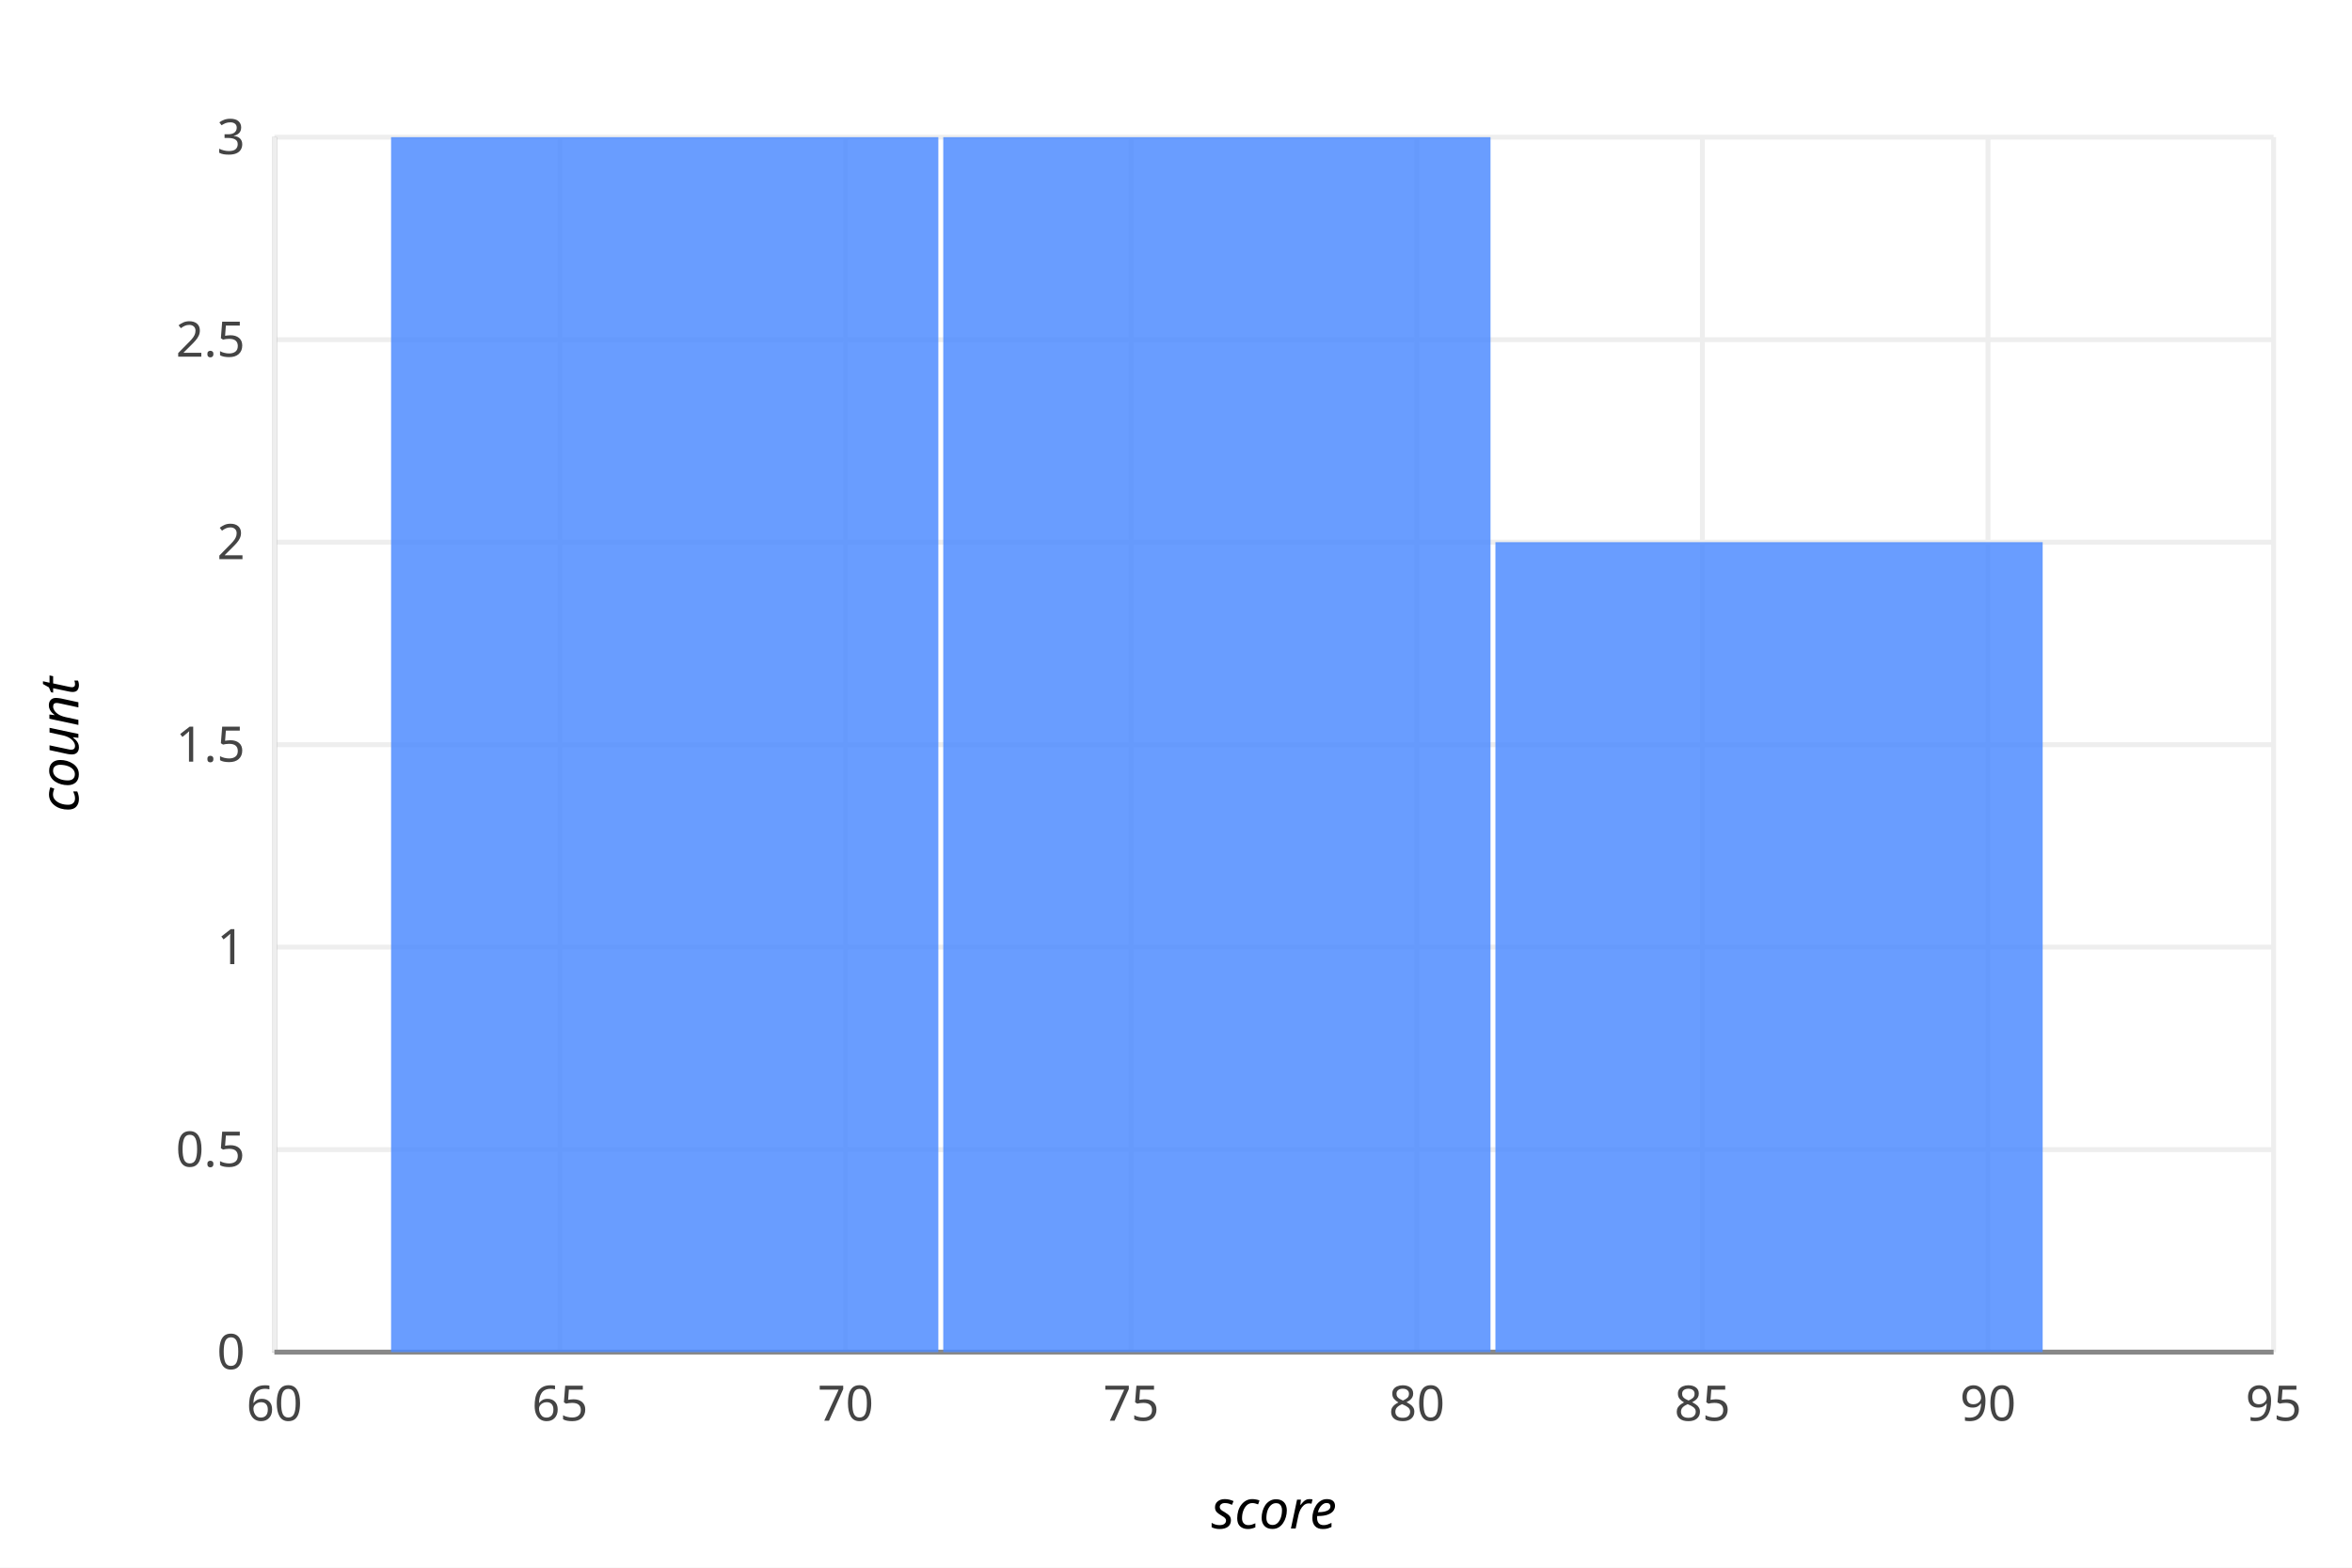
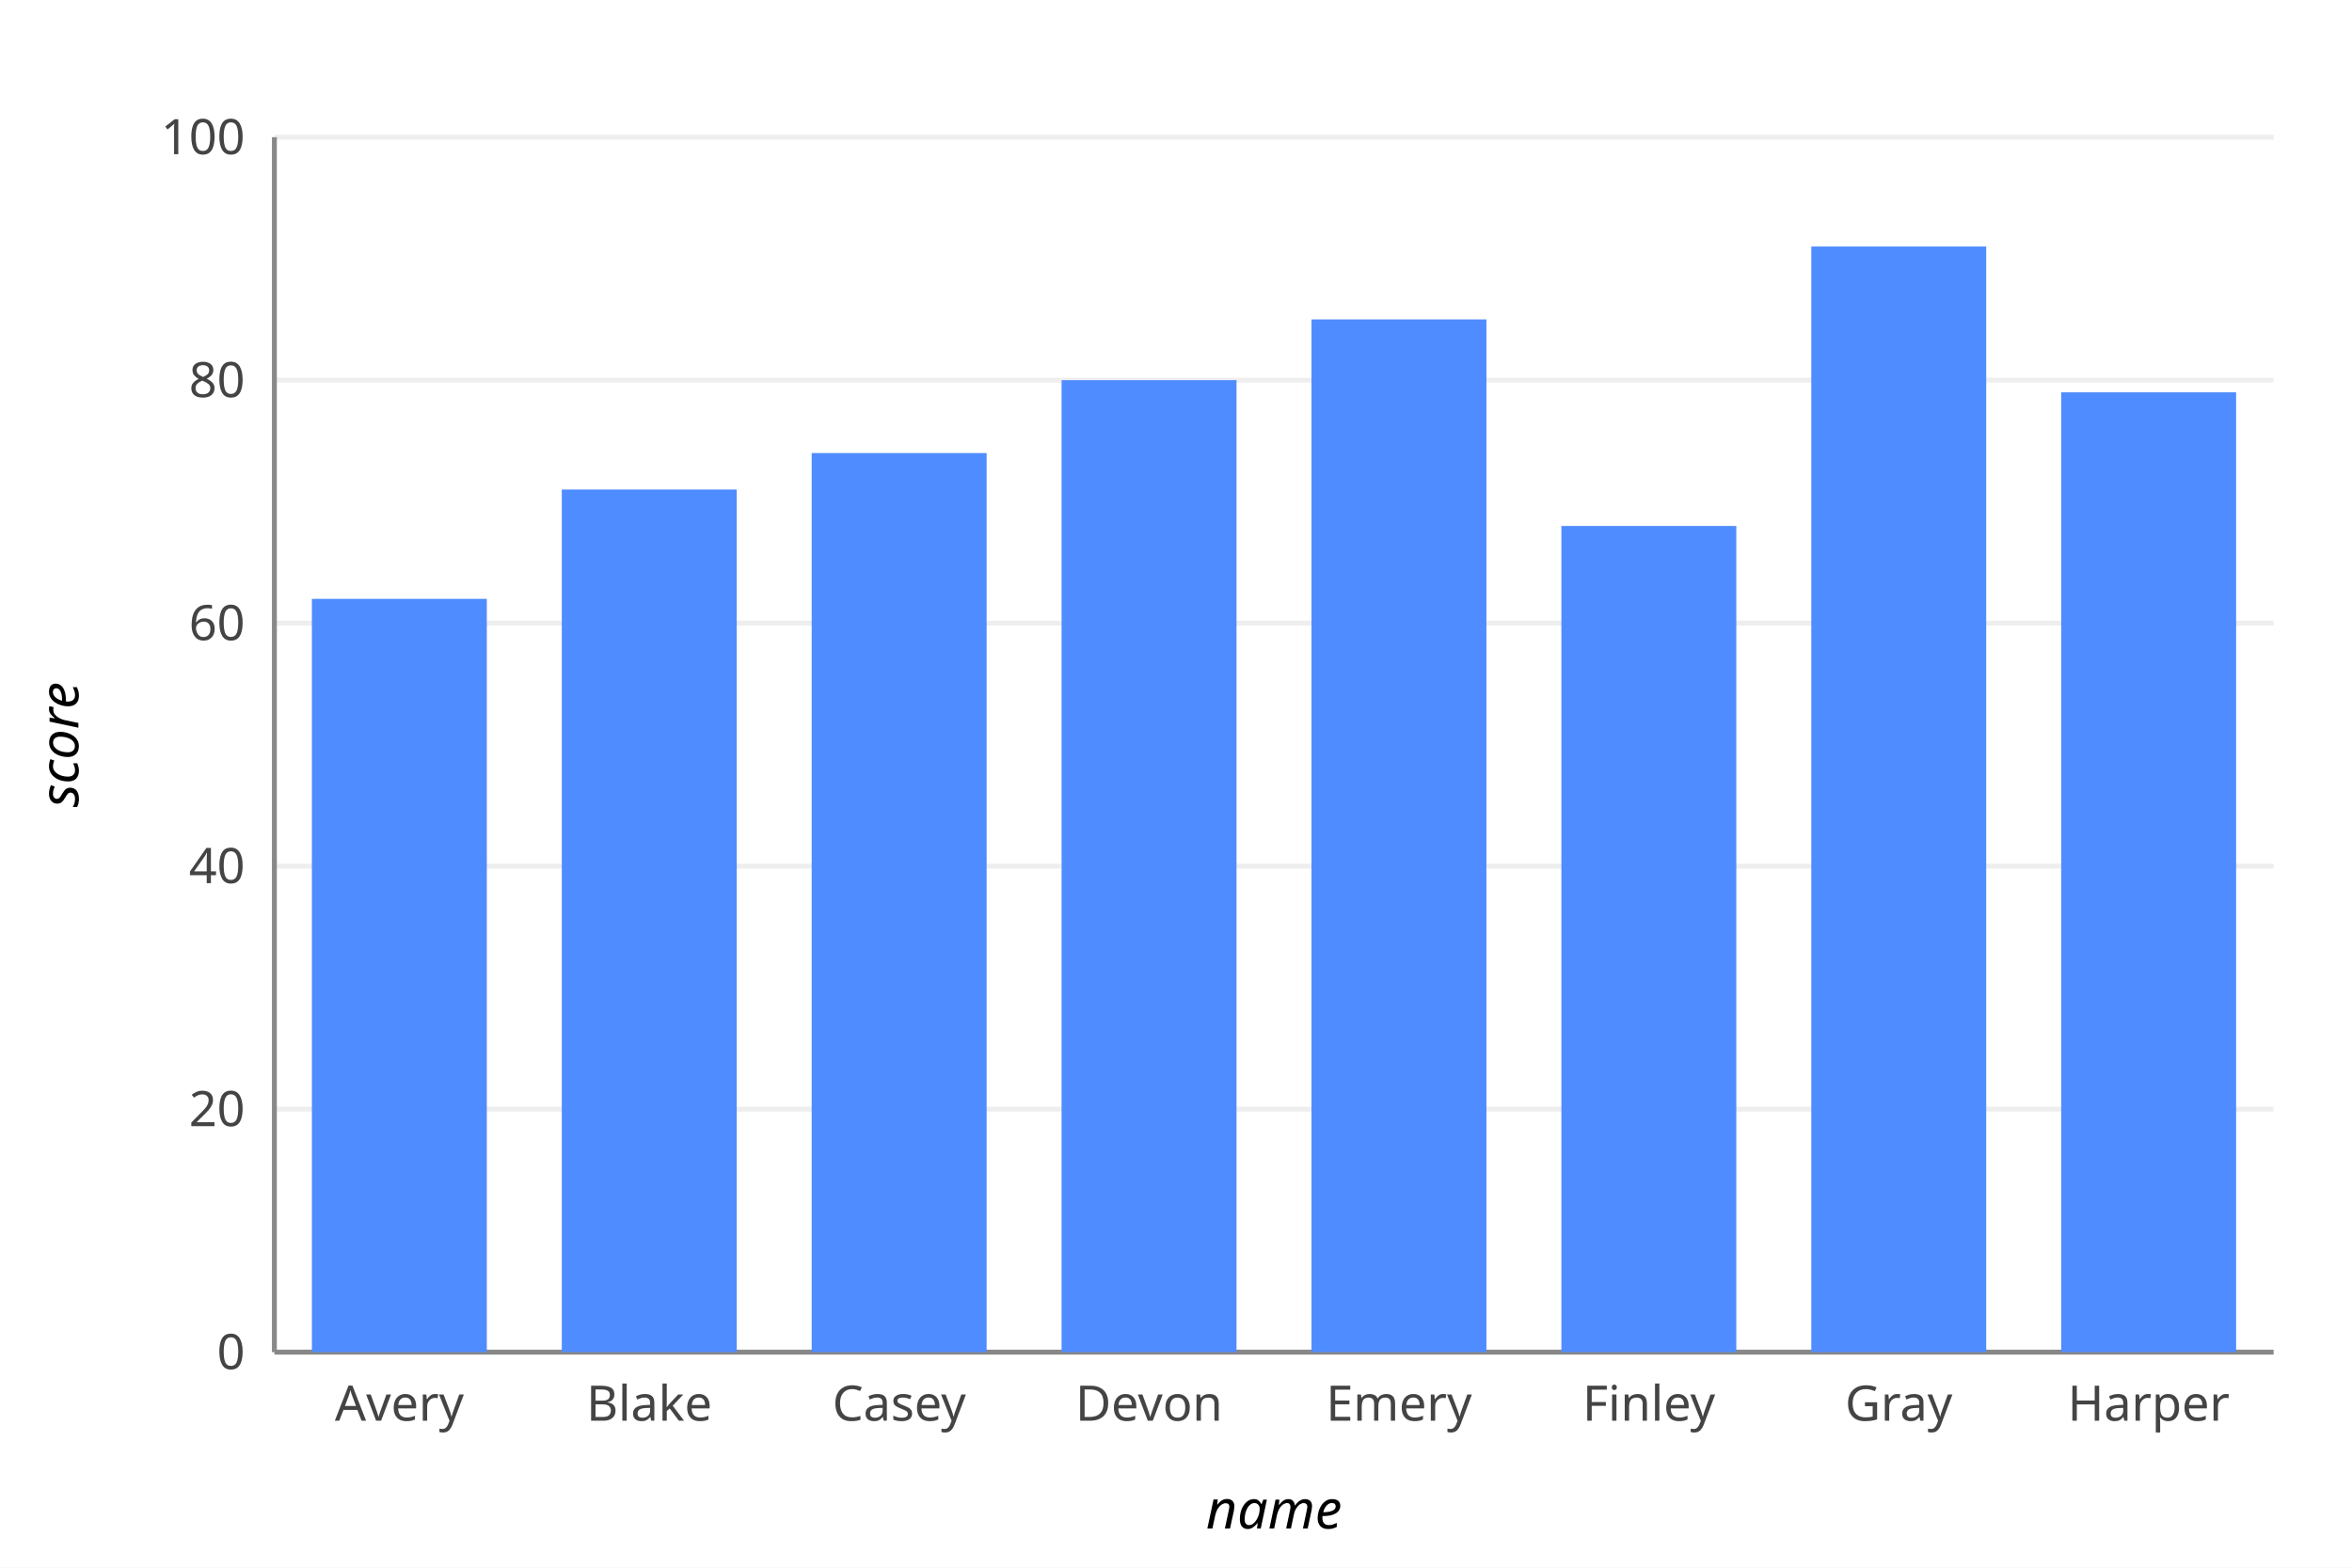
<svg xmlns="http://www.w3.org/2000/svg" width="480" height="320" viewBox="0 0 480 320" font-family="sans-serif" shape-rendering="geometricPrecision">
  <rect x="0" y="0" width="480" height="320" fill="white" />
-   <text x="260" y="312" text-anchor="middle" font-size="11" font-style="italic">score</text>
-   <text x="16" y="152" text-anchor="middle" font-size="11" font-style="italic" transform="rotate(-90 16 152)">count</text>
+   <text x="260" y="312" text-anchor="middle" font-size="11" font-style="italic">name</text>
+   <text x="16" y="152" text-anchor="middle" font-size="11" font-style="italic" transform="rotate(-90 16 152)">score</text>
  <g stroke="#bbb" stroke-width="1" fill="none">
    <line x1="56" y1="276" x2="464" y2="276" stroke="#eee" />
-     <line x1="56" y1="234.667" x2="464" y2="234.667" stroke="#eee" />
-     <line x1="56" y1="193.333" x2="464" y2="193.333" stroke="#eee" />
-     <line x1="56" y1="152" x2="464" y2="152" stroke="#eee" />
-     <line x1="56" y1="110.667" x2="464" y2="110.667" stroke="#eee" />
-     <line x1="56" y1="69.333" x2="464" y2="69.333" stroke="#eee" />
+     <line x1="56" y1="226.4" x2="464" y2="226.4" stroke="#eee" />
+     <line x1="56" y1="176.8" x2="464" y2="176.8" stroke="#eee" />
+     <line x1="56" y1="127.2" x2="464" y2="127.2" stroke="#eee" />
+     <line x1="56" y1="77.6" x2="464" y2="77.6" stroke="#eee" />
    <line x1="56" y1="28" x2="464" y2="28" stroke="#eee" />
    <line x1="56" y1="28" x2="56" y2="276" stroke="#888" />
  </g>
  <text x="50" y="276" font-size="10" text-anchor="end" fill="#444" dominant-baseline="middle">0</text>
-   <text x="50" y="234.667" font-size="10" text-anchor="end" fill="#444" dominant-baseline="middle">0.5</text>
-   <text x="50" y="193.333" font-size="10" text-anchor="end" fill="#444" dominant-baseline="middle">1</text>
-   <text x="50" y="152" font-size="10" text-anchor="end" fill="#444" dominant-baseline="middle">1.5</text>
-   <text x="50" y="110.667" font-size="10" text-anchor="end" fill="#444" dominant-baseline="middle">2</text>
-   <text x="50" y="69.333" font-size="10" text-anchor="end" fill="#444" dominant-baseline="middle">2.5</text>
-   <text x="50" y="28" font-size="10" text-anchor="end" fill="#444" dominant-baseline="middle">3</text>
+   <text x="50" y="226.4" font-size="10" text-anchor="end" fill="#444" dominant-baseline="middle">20</text>
+   <text x="50" y="176.8" font-size="10" text-anchor="end" fill="#444" dominant-baseline="middle">40</text>
+   <text x="50" y="127.2" font-size="10" text-anchor="end" fill="#444" dominant-baseline="middle">60</text>
+   <text x="50" y="77.6" font-size="10" text-anchor="end" fill="#444" dominant-baseline="middle">80</text>
+   <text x="50" y="28" font-size="10" text-anchor="end" fill="#444" dominant-baseline="middle">100</text>
  <g stroke="#bbb" stroke-width="1" fill="none">
-     <line x1="56" y1="28" x2="56" y2="276" stroke="#eee" />
-     <line x1="114.286" y1="28" x2="114.286" y2="276" stroke="#eee" />
-     <line x1="172.571" y1="28" x2="172.571" y2="276" stroke="#eee" />
-     <line x1="230.857" y1="28" x2="230.857" y2="276" stroke="#eee" />
-     <line x1="289.143" y1="28" x2="289.143" y2="276" stroke="#eee" />
-     <line x1="347.429" y1="28" x2="347.429" y2="276" stroke="#eee" />
-     <line x1="405.714" y1="28" x2="405.714" y2="276" stroke="#eee" />
-     <line x1="464" y1="28" x2="464" y2="276" stroke="#eee" />
    <line x1="56" y1="276" x2="464" y2="276" stroke="#888" />
  </g>
-   <text x="56" y="290" font-size="10" text-anchor="middle" fill="#444">60</text>
-   <text x="114.286" y="290" font-size="10" text-anchor="middle" fill="#444">65</text>
-   <text x="172.571" y="290" font-size="10" text-anchor="middle" fill="#444">70</text>
-   <text x="230.857" y="290" font-size="10" text-anchor="middle" fill="#444">75</text>
-   <text x="289.143" y="290" font-size="10" text-anchor="middle" fill="#444">80</text>
-   <text x="347.429" y="290" font-size="10" text-anchor="middle" fill="#444">85</text>
-   <text x="405.714" y="290" font-size="10" text-anchor="middle" fill="#444">90</text>
-   <text x="464" y="290" font-size="10" text-anchor="middle" fill="#444">95</text>
-   <rect x="79.814" y="28" width="111.686" height="248" fill="#4f8cff" opacity="0.85" />
-   <rect x="192.5" y="28" width="111.686" height="248" fill="#4f8cff" opacity="0.85" />
-   <rect x="305.186" y="110.667" width="111.686" height="165.333" fill="#4f8cff" opacity="0.85" />
+   <text x="81.5" y="290" font-size="10" text-anchor="middle" fill="#444">Avery</text>
+   <text x="132.5" y="290" font-size="10" text-anchor="middle" fill="#444">Blake</text>
+   <text x="183.5" y="290" font-size="10" text-anchor="middle" fill="#444">Casey</text>
+   <text x="234.5" y="290" font-size="10" text-anchor="middle" fill="#444">Devon</text>
+   <text x="285.5" y="290" font-size="10" text-anchor="middle" fill="#444">Emery</text>
+   <text x="336.5" y="290" font-size="10" text-anchor="middle" fill="#444">Finley</text>
+   <text x="387.5" y="290" font-size="10" text-anchor="middle" fill="#444">Gray</text>
+   <text x="438.5" y="290" font-size="10" text-anchor="middle" fill="#444">Harper</text>
+   <rect x="63.65" y="122.24" width="35.7" height="153.76" fill="#4f8cff" />
+   <rect x="114.65" y="99.92" width="35.7" height="176.08" fill="#4f8cff" />
+   <rect x="165.65" y="92.48" width="35.7" height="183.52" fill="#4f8cff" />
+   <rect x="216.65" y="77.6" width="35.7" height="198.4" fill="#4f8cff" />
+   <rect x="267.65" y="65.2" width="35.7" height="210.8" fill="#4f8cff" />
+   <rect x="318.65" y="107.36" width="35.7" height="168.64" fill="#4f8cff" />
+   <rect x="369.65" y="50.32" width="35.7" height="225.68" fill="#4f8cff" />
+   <rect x="420.65" y="80.08" width="35.7" height="195.92" fill="#4f8cff" />
</svg>
